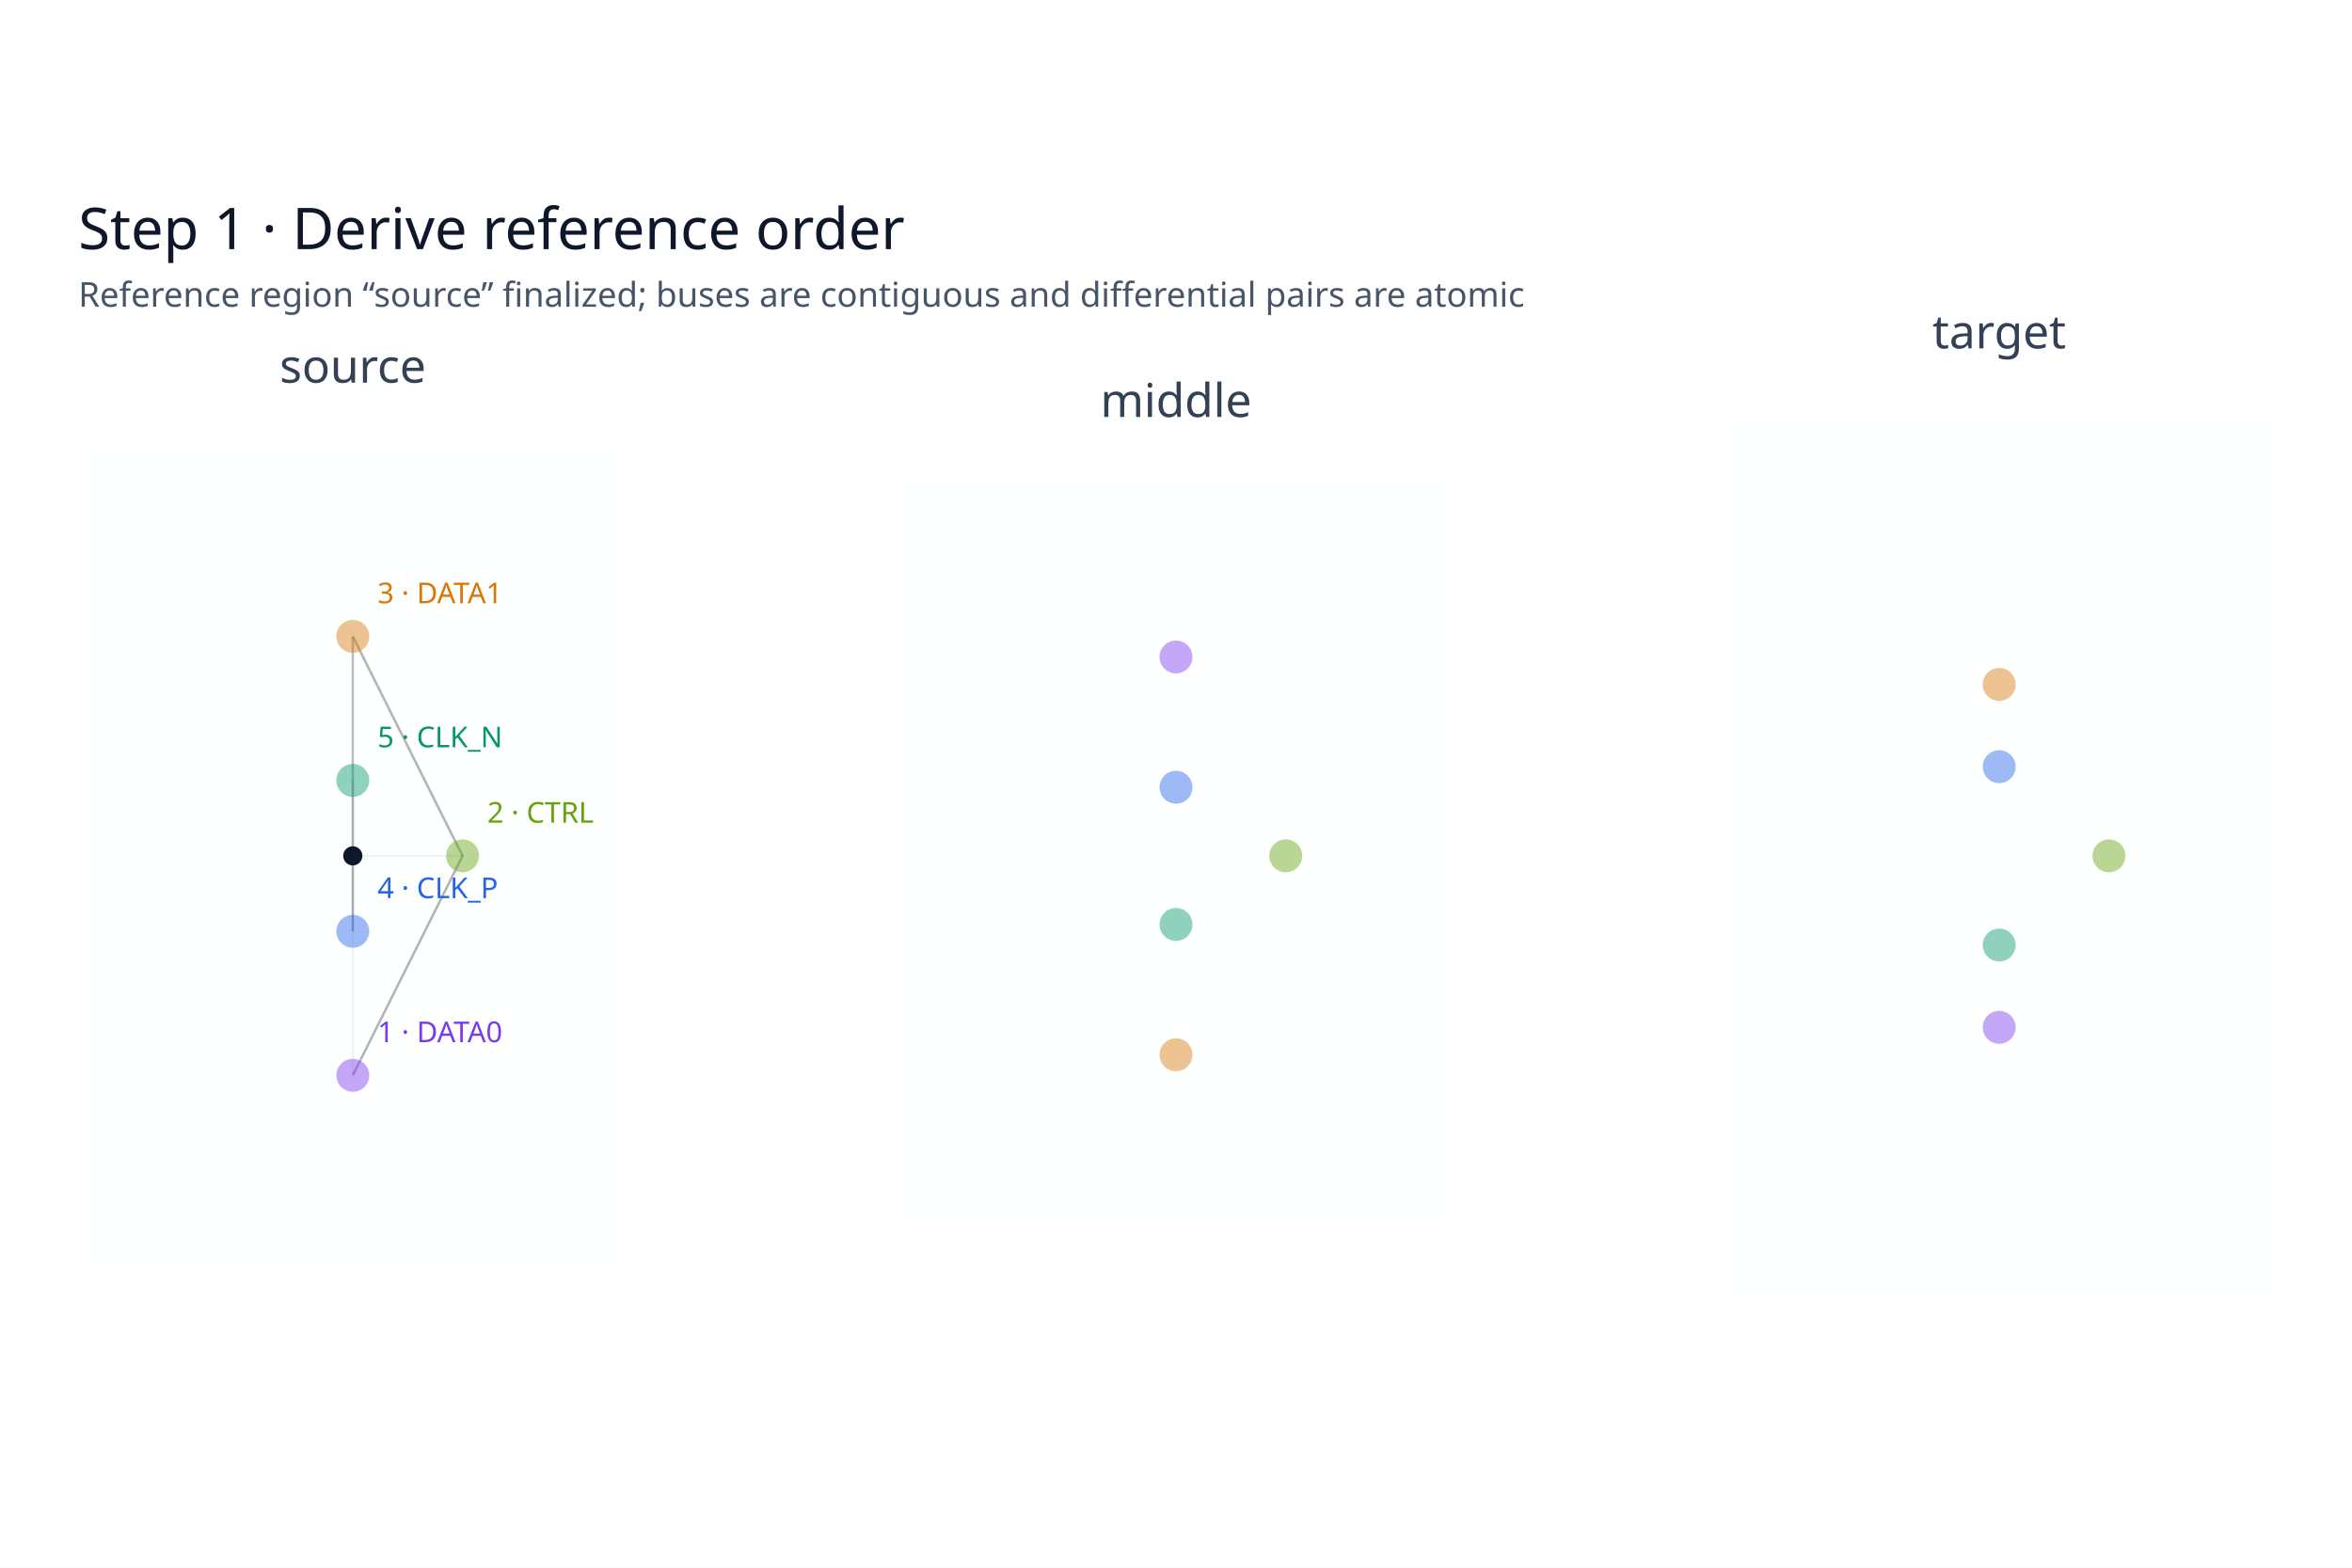
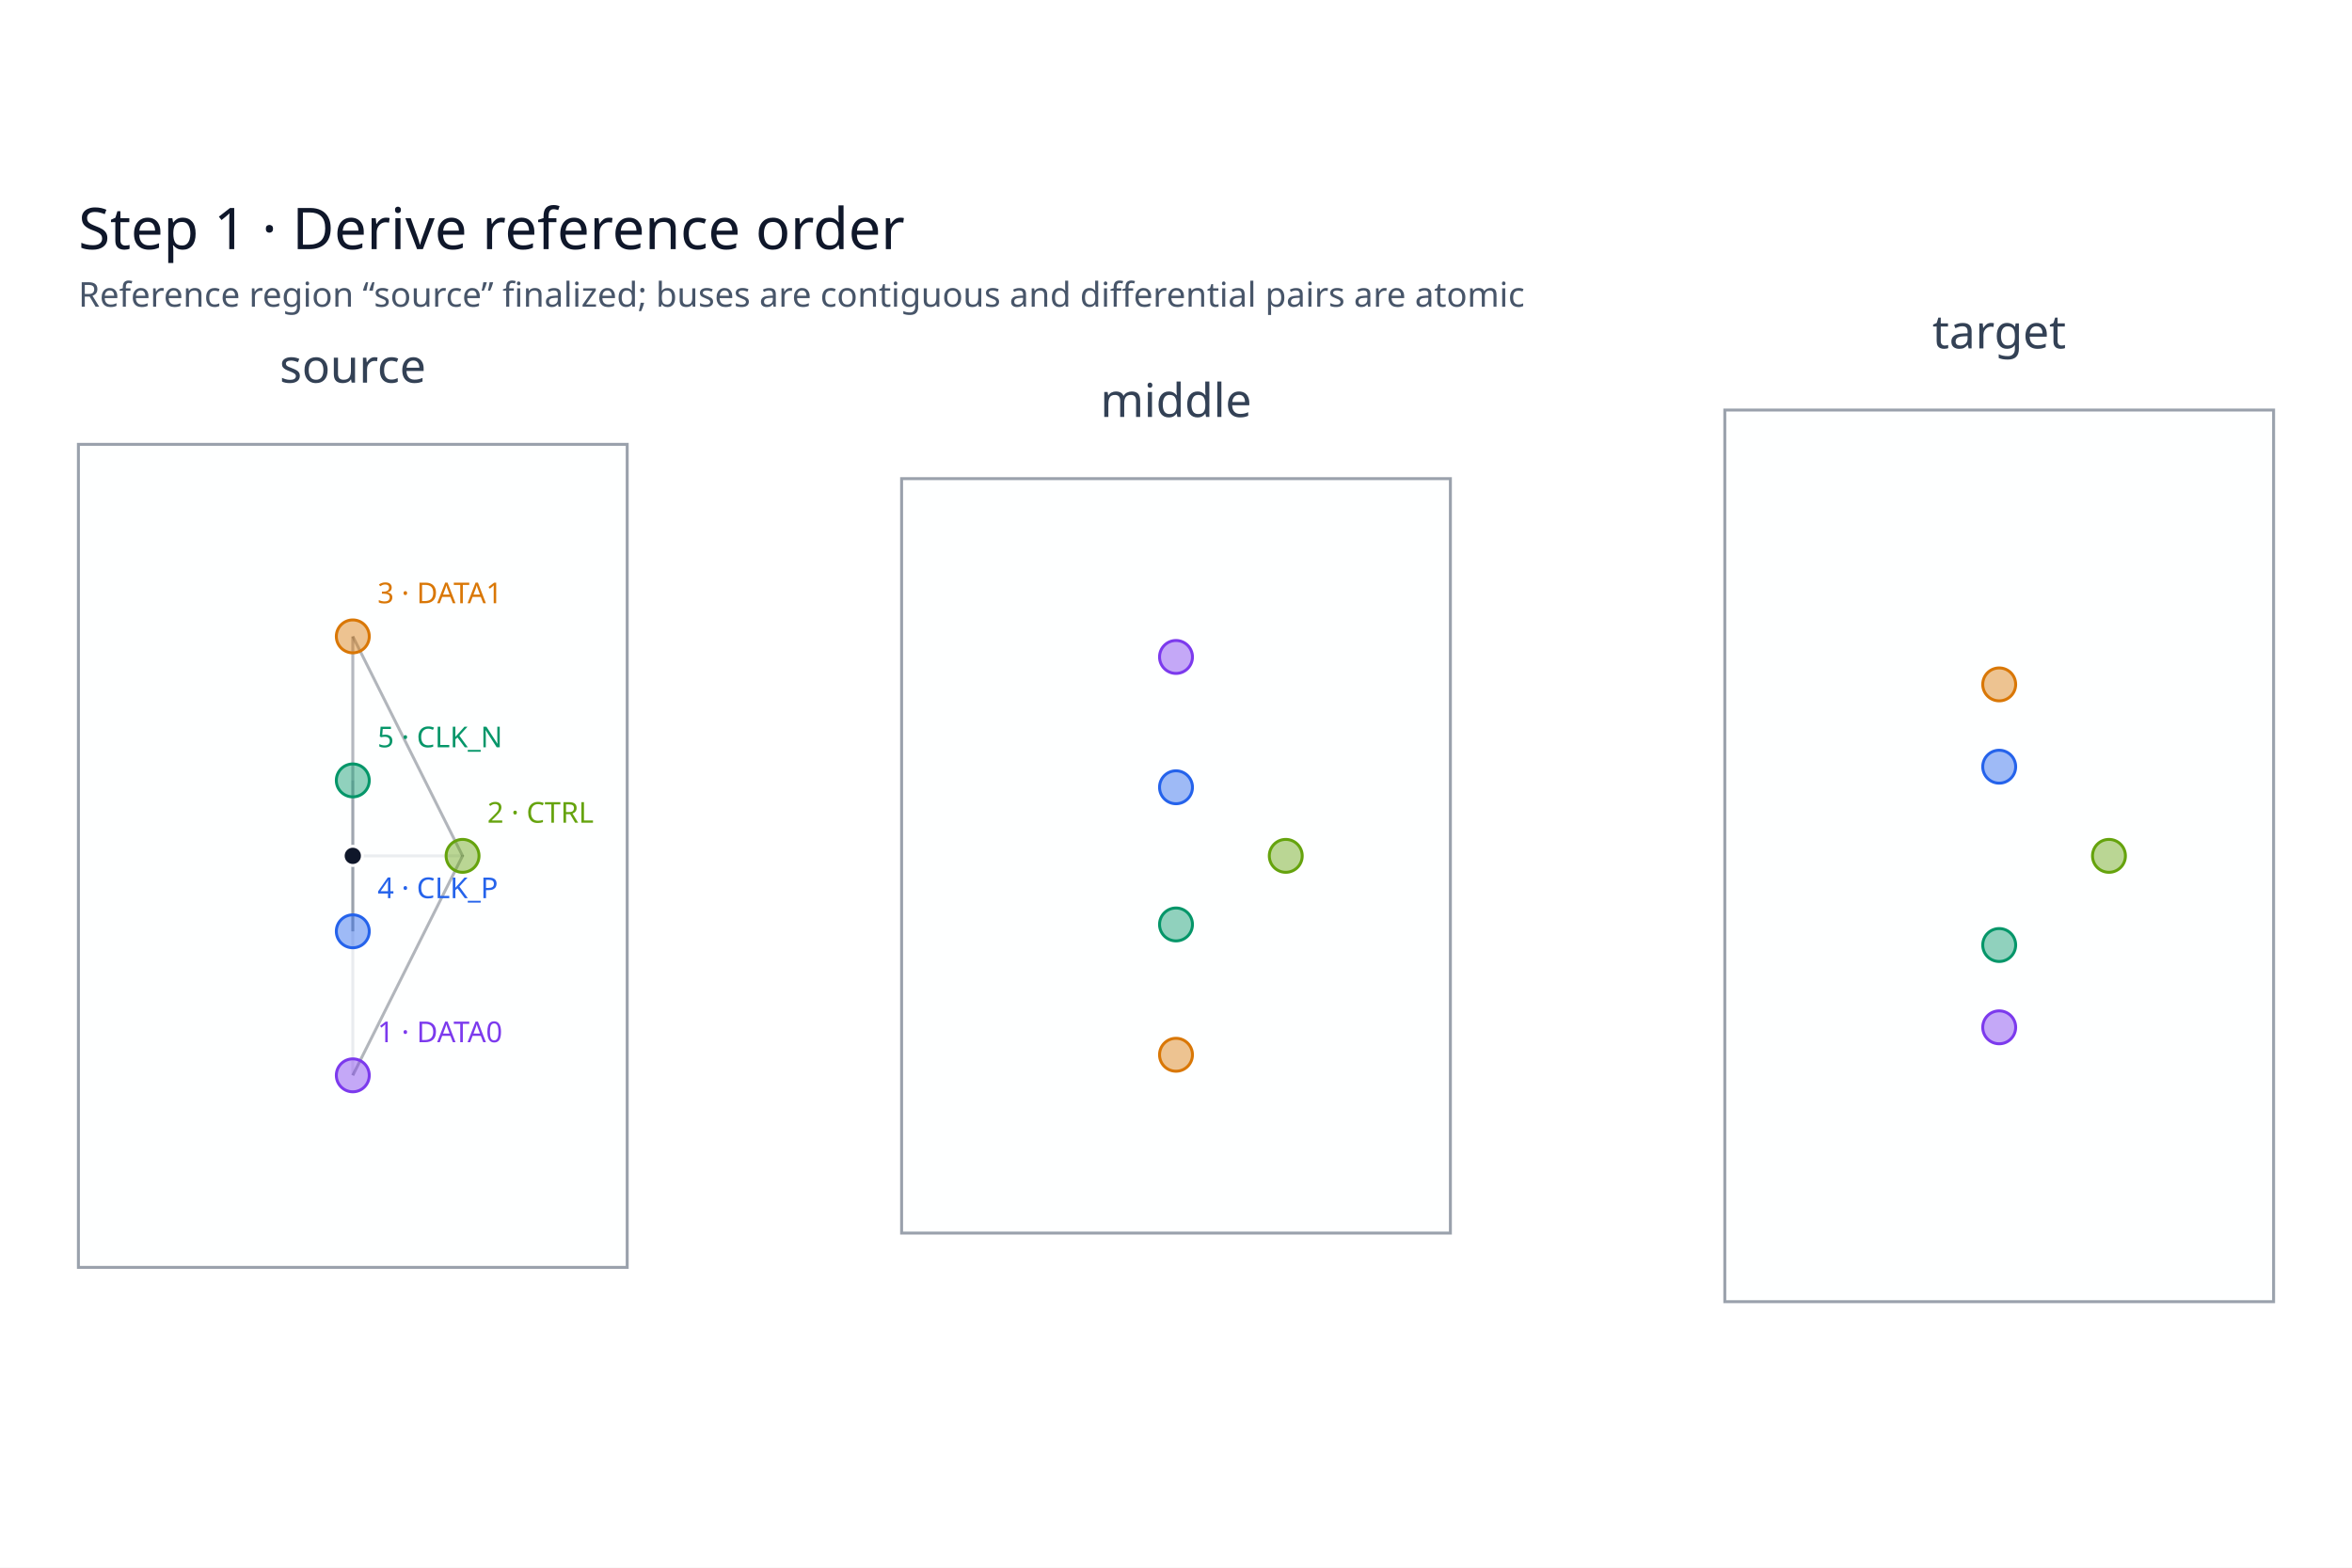
<svg xmlns="http://www.w3.org/2000/svg" width="1200" height="800" viewBox="0 0 1200 800">
  <rect width="100%" height="100%" fill="#ffffff" />
  <g>
-     <polyline data-points="-6,0 -6,-1.6" data-type="line" data-label="" points="180,436.75 180,548.75" fill="none" stroke="rgba(100, 116, 139, 0.35)" stroke-linejoin="round" stroke-width="0.7" stroke-dasharray="0.03 0.05" />
+     <polyline data-points="-6,0 -6,-1.6" data-type="line" data-label="" points="180,436.75 180,548.75" fill="none" stroke="rgba(100, 116, 139, 0.35)" stroke-linejoin="round" stroke-width="1.5" stroke-dasharray="0.03 0.05" />
  </g>
  <g>
-     <polyline data-points="-6,0 -5.2,0" data-type="line" data-label="" points="180,436.75 236,436.75" fill="none" stroke="rgba(100, 116, 139, 0.35)" stroke-linejoin="round" stroke-width="0.7" stroke-dasharray="0.03 0.05" />
+     <polyline data-points="-6,0 -5.2,0" data-type="line" data-label="" points="180,436.75 236,436.75" fill="none" stroke="rgba(100, 116, 139, 0.35)" stroke-linejoin="round" stroke-width="1.5" stroke-dasharray="0.03 0.05" />
  </g>
  <g>
-     <polyline data-points="-6,0 -6,1.6" data-type="line" data-label="" points="180,436.75 180,324.75" fill="none" stroke="rgba(100, 116, 139, 0.35)" stroke-linejoin="round" stroke-width="0.7" stroke-dasharray="0.03 0.05" />
+     <polyline data-points="-6,0 -6,1.6" data-type="line" data-label="" points="180,436.75 180,324.75" fill="none" stroke="rgba(100, 116, 139, 0.35)" stroke-linejoin="round" stroke-width="1.5" stroke-dasharray="0.03 0.05" />
  </g>
  <g>
-     <polyline data-points="-6,0 -6,-0.55" data-type="line" data-label="" points="180,436.75 180,475.25" fill="none" stroke="rgba(100, 116, 139, 0.35)" stroke-linejoin="round" stroke-width="0.7" stroke-dasharray="0.03 0.05" />
+     <polyline data-points="-6,0 -6,-0.55" data-type="line" data-label="" points="180,436.75 180,475.25" fill="none" stroke="rgba(100, 116, 139, 0.35)" stroke-linejoin="round" stroke-width="1.5" stroke-dasharray="0.03 0.05" />
  </g>
  <g>
-     <polyline data-points="-6,0 -6,0.55" data-type="line" data-label="" points="180,436.75 180,398.25" fill="none" stroke="rgba(100, 116, 139, 0.35)" stroke-linejoin="round" stroke-width="0.7" stroke-dasharray="0.03 0.05" />
+     <polyline data-points="-6,0 -6,0.55" data-type="line" data-label="" points="180,436.75 180,398.25" fill="none" stroke="rgba(100, 116, 139, 0.35)" stroke-linejoin="round" stroke-width="1.5" stroke-dasharray="0.03 0.05" />
  </g>
  <g>
-     <polyline data-points="-6,-1.6 -5.2,0 -6,1.6 -6,-0.55 -6,0.55" data-type="line" data-label="source angular winding order" points="180,548.75 236,436.75 180,324.75 180,475.25 180,398.25" fill="none" stroke="rgba(15, 23, 42, 0.65)" stroke-linejoin="round" stroke-width="1.26" stroke-dasharray="0.04 0.04" />
+     <polyline data-points="-6,-1.6 -5.2,0 -6,1.6 -6,-0.55 -6,0.55" data-type="line" data-label="source angular winding order" points="180,548.75 236,436.75 180,324.75 180,475.25 180,398.25" fill="none" stroke="rgba(15, 23, 42, 0.65)" stroke-linejoin="round" stroke-width="1.5" stroke-dasharray="0.04 0.04" />
  </g>
  <g>
-     <rect data-type="rect" data-label="" data-x="-6" data-y="0" x="40" y="226.75" width="280" height="420" fill="rgba(226, 232, 240, 0.035)" stroke="rgba(71, 85, 105, 0.55)" stroke-width="0.014" />
+     <rect data-type="rect" data-label="" data-x="-6" data-y="0" x="40" y="226.75" width="280" height="420" fill="rgba(226, 232, 240, 0.035)" stroke="rgba(71, 85, 105, 0.55)" stroke-width="1.5" />
  </g>
  <g>
-     <rect data-type="rect" data-label="" data-x="0" data-y="0" x="460" y="244.25" width="280" height="385" fill="rgba(226, 232, 240, 0.035)" stroke="rgba(71, 85, 105, 0.55)" stroke-width="0.014" />
+     <rect data-type="rect" data-label="" data-x="0" data-y="0" x="460" y="244.25" width="280" height="385" fill="rgba(226, 232, 240, 0.035)" stroke="rgba(71, 85, 105, 0.55)" stroke-width="1.5" />
  </g>
  <g>
-     <rect data-type="rect" data-label="" data-x="6" data-y="0" x="880" y="209.25" width="280" height="455" fill="rgba(226, 232, 240, 0.035)" stroke="rgba(71, 85, 105, 0.55)" stroke-width="0.014" />
+     <rect data-type="rect" data-label="" data-x="6" data-y="0" x="880" y="209.25" width="280" height="455" fill="rgba(226, 232, 240, 0.035)" stroke="rgba(71, 85, 105, 0.55)" stroke-width="1.5" />
  </g>
-   <circle data-type="circle" data-label="" data-x="-5.2" data-y="0" cx="236" cy="436.75" r="8.4" fill="#65a30d70" stroke="#65a30d" stroke-width="0.014" />
-   <circle data-type="circle" data-label="" data-x="-6" data-y="-0.55" cx="180" cy="475.25" r="8.4" fill="#2563eb70" stroke="#2563eb" stroke-width="0.014" />
-   <circle data-type="circle" data-label="" data-x="-6" data-y="0.55" cx="180" cy="398.25" r="8.4" fill="#05966970" stroke="#059669" stroke-width="0.014" />
-   <circle data-type="circle" data-label="" data-x="-6" data-y="1.6" cx="180" cy="324.75" r="8.4" fill="#d9770670" stroke="#d97706" stroke-width="0.014" />
-   <circle data-type="circle" data-label="" data-x="-6" data-y="-1.6" cx="180" cy="548.75" r="8.4" fill="#7c3aed70" stroke="#7c3aed" stroke-width="0.014" />
-   <circle data-type="circle" data-label="" data-x="0.8" data-y="0" cx="656" cy="436.75" r="8.4" fill="#65a30d70" stroke="#65a30d" stroke-width="0.014" />
-   <circle data-type="circle" data-label="" data-x="0" data-y="0.5" cx="600" cy="401.75" r="8.4" fill="#2563eb70" stroke="#2563eb" stroke-width="0.014" />
-   <circle data-type="circle" data-label="" data-x="0" data-y="-0.5" cx="600" cy="471.75" r="8.4" fill="#05966970" stroke="#059669" stroke-width="0.014" />
-   <circle data-type="circle" data-label="" data-x="0" data-y="-1.45" cx="600" cy="538.25" r="8.4" fill="#d9770670" stroke="#d97706" stroke-width="0.014" />
-   <circle data-type="circle" data-label="" data-x="0" data-y="1.45" cx="600" cy="335.25" r="8.4" fill="#7c3aed70" stroke="#7c3aed" stroke-width="0.014" />
-   <circle data-type="circle" data-label="" data-x="6.8" data-y="0" cx="1076" cy="436.75" r="8.4" fill="#65a30d70" stroke="#65a30d" stroke-width="0.014" />
-   <circle data-type="circle" data-label="" data-x="6" data-y="0.65" cx="1020" cy="391.25" r="8.4" fill="#2563eb70" stroke="#2563eb" stroke-width="0.014" />
-   <circle data-type="circle" data-label="" data-x="6" data-y="-0.65" cx="1020" cy="482.25" r="8.4" fill="#05966970" stroke="#059669" stroke-width="0.014" />
-   <circle data-type="circle" data-label="" data-x="6" data-y="1.25" cx="1020" cy="349.25" r="8.4" fill="#d9770670" stroke="#d97706" stroke-width="0.014" />
-   <circle data-type="circle" data-label="" data-x="6" data-y="-1.25" cx="1020" cy="524.25" r="8.4" fill="#7c3aed70" stroke="#7c3aed" stroke-width="0.014" />
-   <circle data-type="circle" data-label="" data-x="-6" data-y="0" cx="180" cy="436.75" r="4.9" fill="#0f172a" stroke="#ffffff" stroke-width="0.014" />
+   <circle data-type="circle" data-label="" data-x="-5.2" data-y="0" cx="236" cy="436.75" r="8.4" fill="#65a30d70" stroke="#65a30d" stroke-width="1.5" />
+   <circle data-type="circle" data-label="" data-x="-6" data-y="-0.55" cx="180" cy="475.25" r="8.4" fill="#2563eb70" stroke="#2563eb" stroke-width="1.5" />
+   <circle data-type="circle" data-label="" data-x="-6" data-y="0.55" cx="180" cy="398.25" r="8.4" fill="#05966970" stroke="#059669" stroke-width="1.5" />
+   <circle data-type="circle" data-label="" data-x="-6" data-y="1.6" cx="180" cy="324.75" r="8.4" fill="#d9770670" stroke="#d97706" stroke-width="1.5" />
+   <circle data-type="circle" data-label="" data-x="-6" data-y="-1.6" cx="180" cy="548.75" r="8.4" fill="#7c3aed70" stroke="#7c3aed" stroke-width="1.5" />
+   <circle data-type="circle" data-label="" data-x="0.8" data-y="0" cx="656" cy="436.75" r="8.4" fill="#65a30d70" stroke="#65a30d" stroke-width="1.5" />
+   <circle data-type="circle" data-label="" data-x="0" data-y="0.5" cx="600" cy="401.75" r="8.4" fill="#2563eb70" stroke="#2563eb" stroke-width="1.5" />
+   <circle data-type="circle" data-label="" data-x="0" data-y="-0.5" cx="600" cy="471.75" r="8.4" fill="#05966970" stroke="#059669" stroke-width="1.5" />
+   <circle data-type="circle" data-label="" data-x="0" data-y="-1.45" cx="600" cy="538.25" r="8.4" fill="#d9770670" stroke="#d97706" stroke-width="1.5" />
+   <circle data-type="circle" data-label="" data-x="0" data-y="1.45" cx="600" cy="335.25" r="8.4" fill="#7c3aed70" stroke="#7c3aed" stroke-width="1.5" />
+   <circle data-type="circle" data-label="" data-x="6.8" data-y="0" cx="1076" cy="436.75" r="8.4" fill="#65a30d70" stroke="#65a30d" stroke-width="1.5" />
+   <circle data-type="circle" data-label="" data-x="6" data-y="0.65" cx="1020" cy="391.25" r="8.4" fill="#2563eb70" stroke="#2563eb" stroke-width="1.5" />
+   <circle data-type="circle" data-label="" data-x="6" data-y="-0.65" cx="1020" cy="482.25" r="8.4" fill="#05966970" stroke="#059669" stroke-width="1.5" />
+   <circle data-type="circle" data-label="" data-x="6" data-y="1.25" cx="1020" cy="349.25" r="8.4" fill="#d9770670" stroke="#d97706" stroke-width="1.5" />
+   <circle data-type="circle" data-label="" data-x="6" data-y="-1.25" cx="1020" cy="524.25" r="8.4" fill="#7c3aed70" stroke="#7c3aed" stroke-width="1.5" />
+   <circle data-type="circle" data-label="" data-x="-6" data-y="0" cx="180" cy="436.75" r="4.9" fill="#0f172a" stroke="#ffffff" stroke-width="1.5" />
  <text data-type="text" data-label="source" data-x="-6" data-y="3.35" x="180" y="202.25" fill="#334155" font-size="23.8" font-family="sans-serif" text-anchor="middle" dominant-baseline="text-after-edge">source</text>
  <text data-type="text" data-label="middle" data-x="0" data-y="3.1" x="600" y="219.75" fill="#334155" font-size="23.8" font-family="sans-serif" text-anchor="middle" dominant-baseline="text-after-edge">middle</text>
  <text data-type="text" data-label="target" data-x="6" data-y="3.6" x="1020" y="184.75" fill="#334155" font-size="23.8" font-family="sans-serif" text-anchor="middle" dominant-baseline="text-after-edge">target</text>
  <text data-type="text" data-label="Step 1 · Derive reference order" data-x="-8" data-y="4.3" x="40" y="135.75" fill="#0f172a" font-size="29.4" font-family="sans-serif" text-anchor="start" dominant-baseline="text-after-edge">Step 1 · Derive reference order</text>
  <text data-type="text" data-label="Reference region “source” finalized; buses are contiguous and differential pairs are atomic" data-x="-8" data-y="3.93" x="40" y="161.65" fill="#475569" font-size="17.5" font-family="sans-serif" text-anchor="start" dominant-baseline="text-after-edge">Reference region “source” finalized; buses are contiguous and differential pairs are atomic</text>
  <text data-type="text" data-label="1 · DATA0" data-x="-5.82" data-y="-1.4200000000000002" x="192.6" y="536.15" fill="#7c3aed" font-size="14.7" font-family="sans-serif" text-anchor="start" dominant-baseline="text-after-edge">1 · DATA0</text>
  <text data-type="text" data-label="2 · CTRL" data-x="-5.0200000000000005" data-y="0.18" x="248.6" y="424.15" fill="#65a30d" font-size="14.7" font-family="sans-serif" text-anchor="start" dominant-baseline="text-after-edge">2 · CTRL</text>
  <text data-type="text" data-label="3 · DATA1" data-x="-5.82" data-y="1.78" x="192.6" y="312.15" fill="#d97706" font-size="14.7" font-family="sans-serif" text-anchor="start" dominant-baseline="text-after-edge">3 · DATA1</text>
  <text data-type="text" data-label="4 · CLK_P" data-x="-5.82" data-y="-0.37000000000000005" x="192.6" y="462.65" fill="#2563eb" font-size="14.7" font-family="sans-serif" text-anchor="start" dominant-baseline="text-after-edge">4 · CLK_P</text>
  <text data-type="text" data-label="5 · CLK_N" data-x="-5.82" data-y="0.73" x="192.6" y="385.65" fill="#059669" font-size="14.7" font-family="sans-serif" text-anchor="start" dominant-baseline="text-after-edge">5 · CLK_N</text>
  <g id="crosshair" style="display: none">
-     <line id="crosshair-h" y1="0" y2="800" stroke="#666" stroke-width="0.5" />
-     <line id="crosshair-v" x1="0" x2="1200" stroke="#666" stroke-width="0.5" />
+     <line id="crosshair-h" y1="0" y2="800" stroke="#666" stroke-width="1.5" />
+     <line id="crosshair-v" x1="0" x2="1200" stroke="#666" stroke-width="1.5" />
    <text id="coordinates" font-family="monospace" font-size="12" fill="#666" />
  </g>
</svg>
